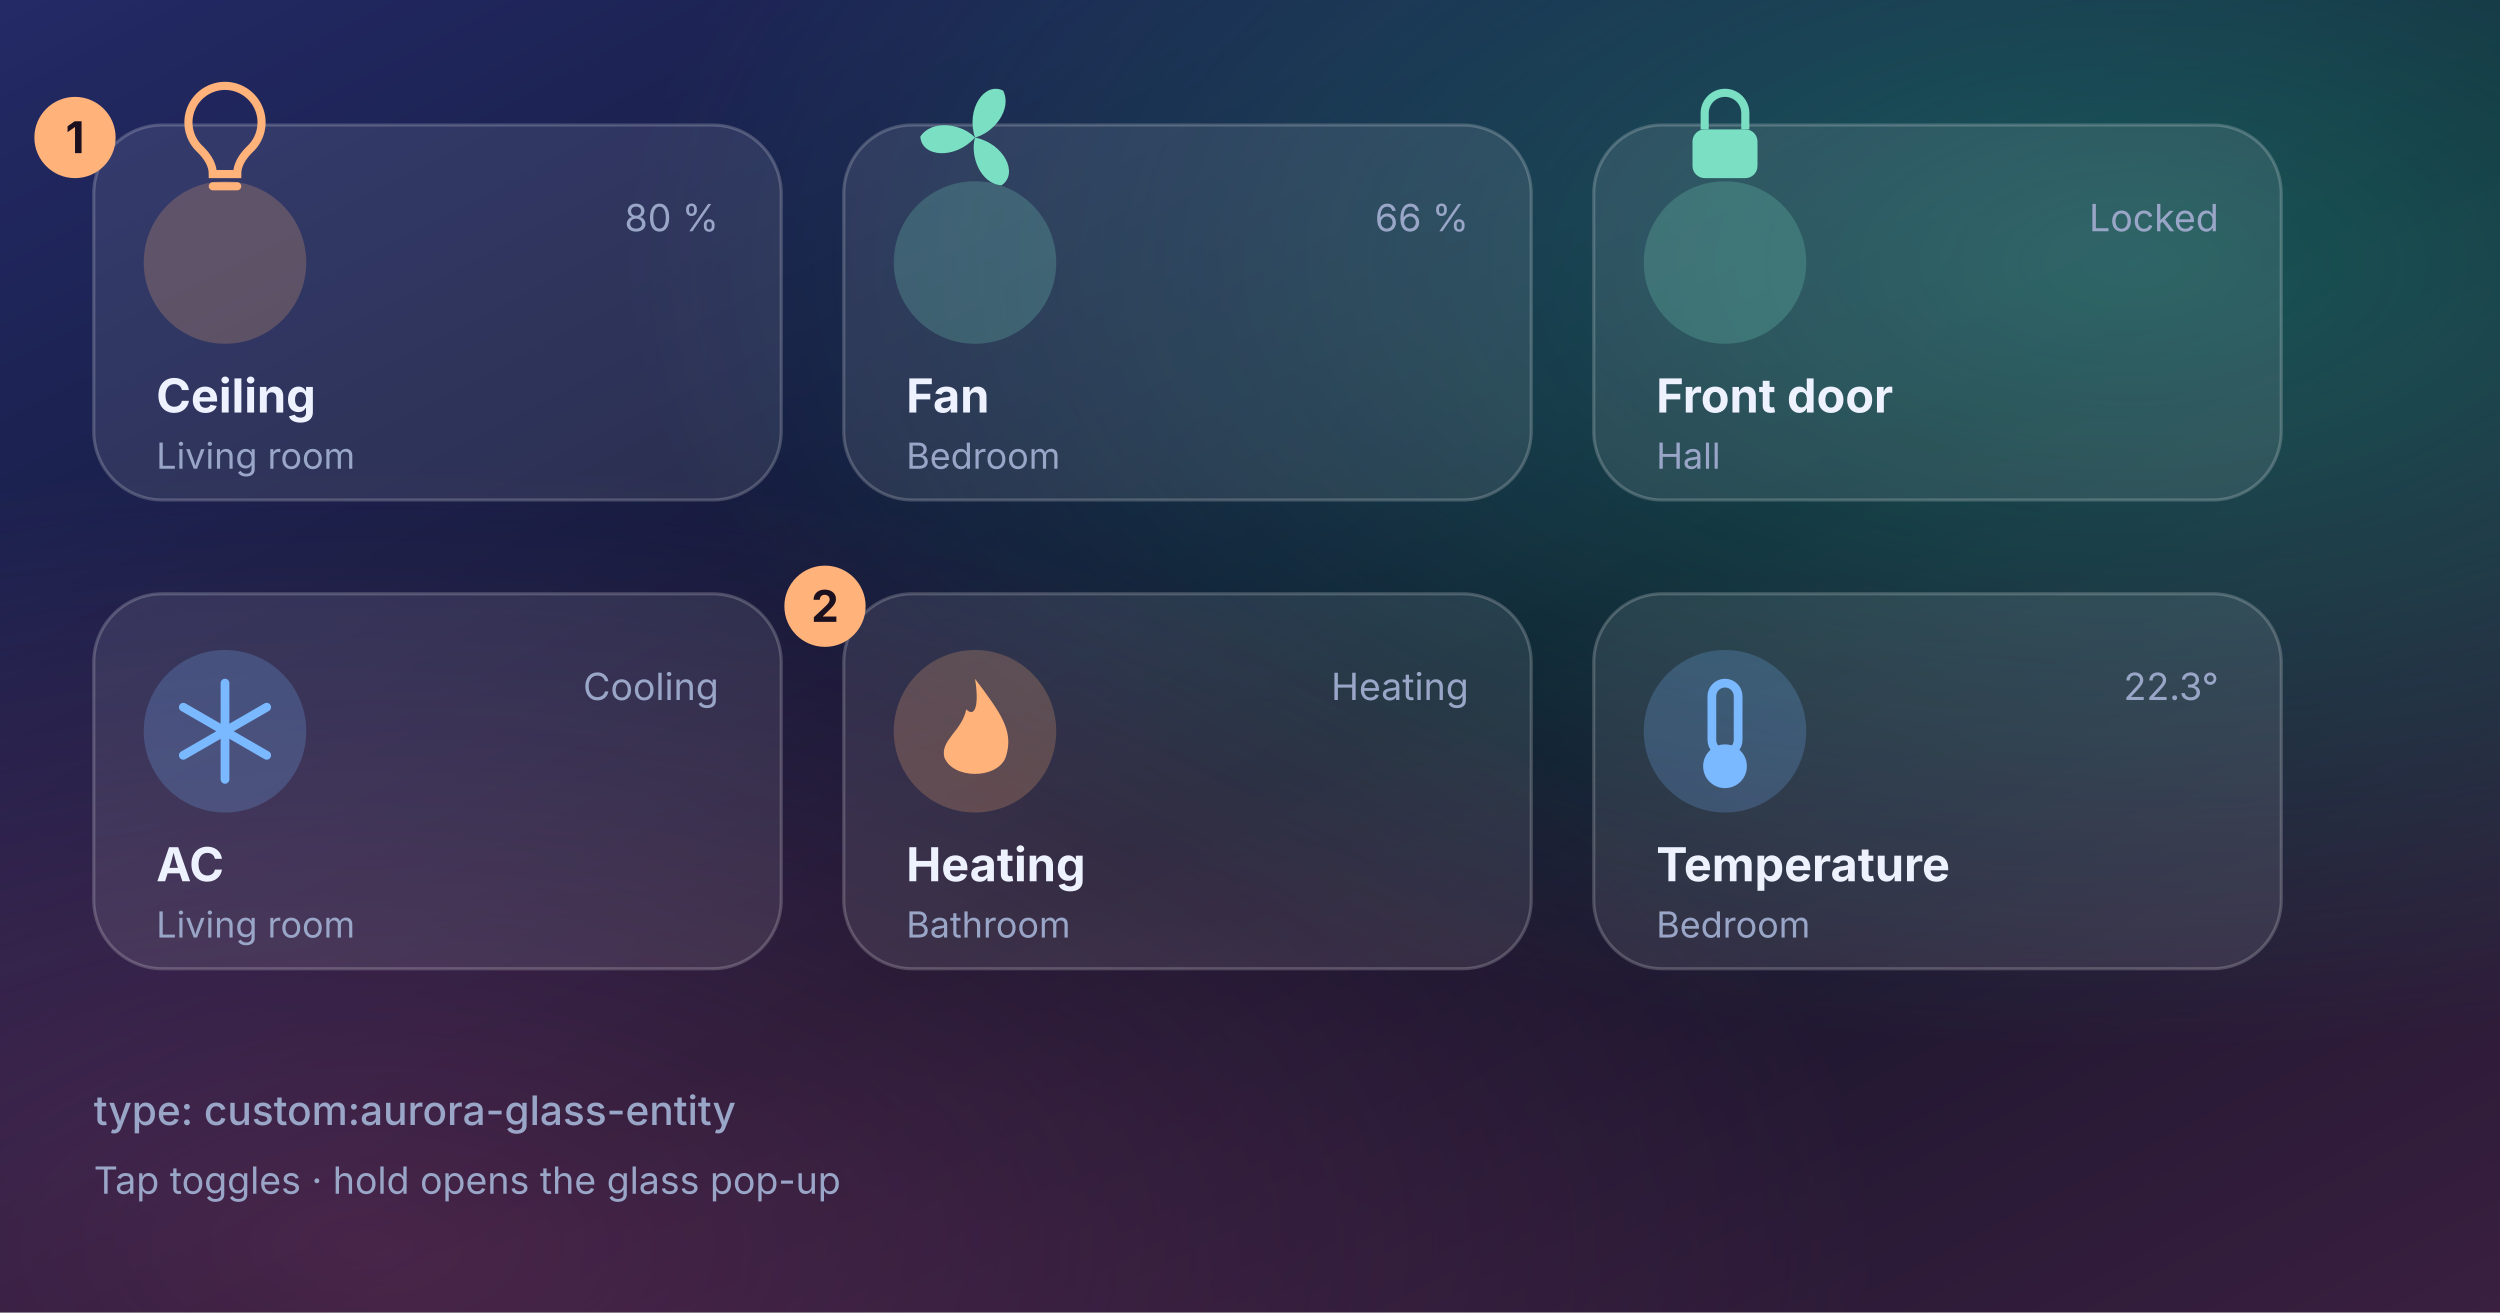
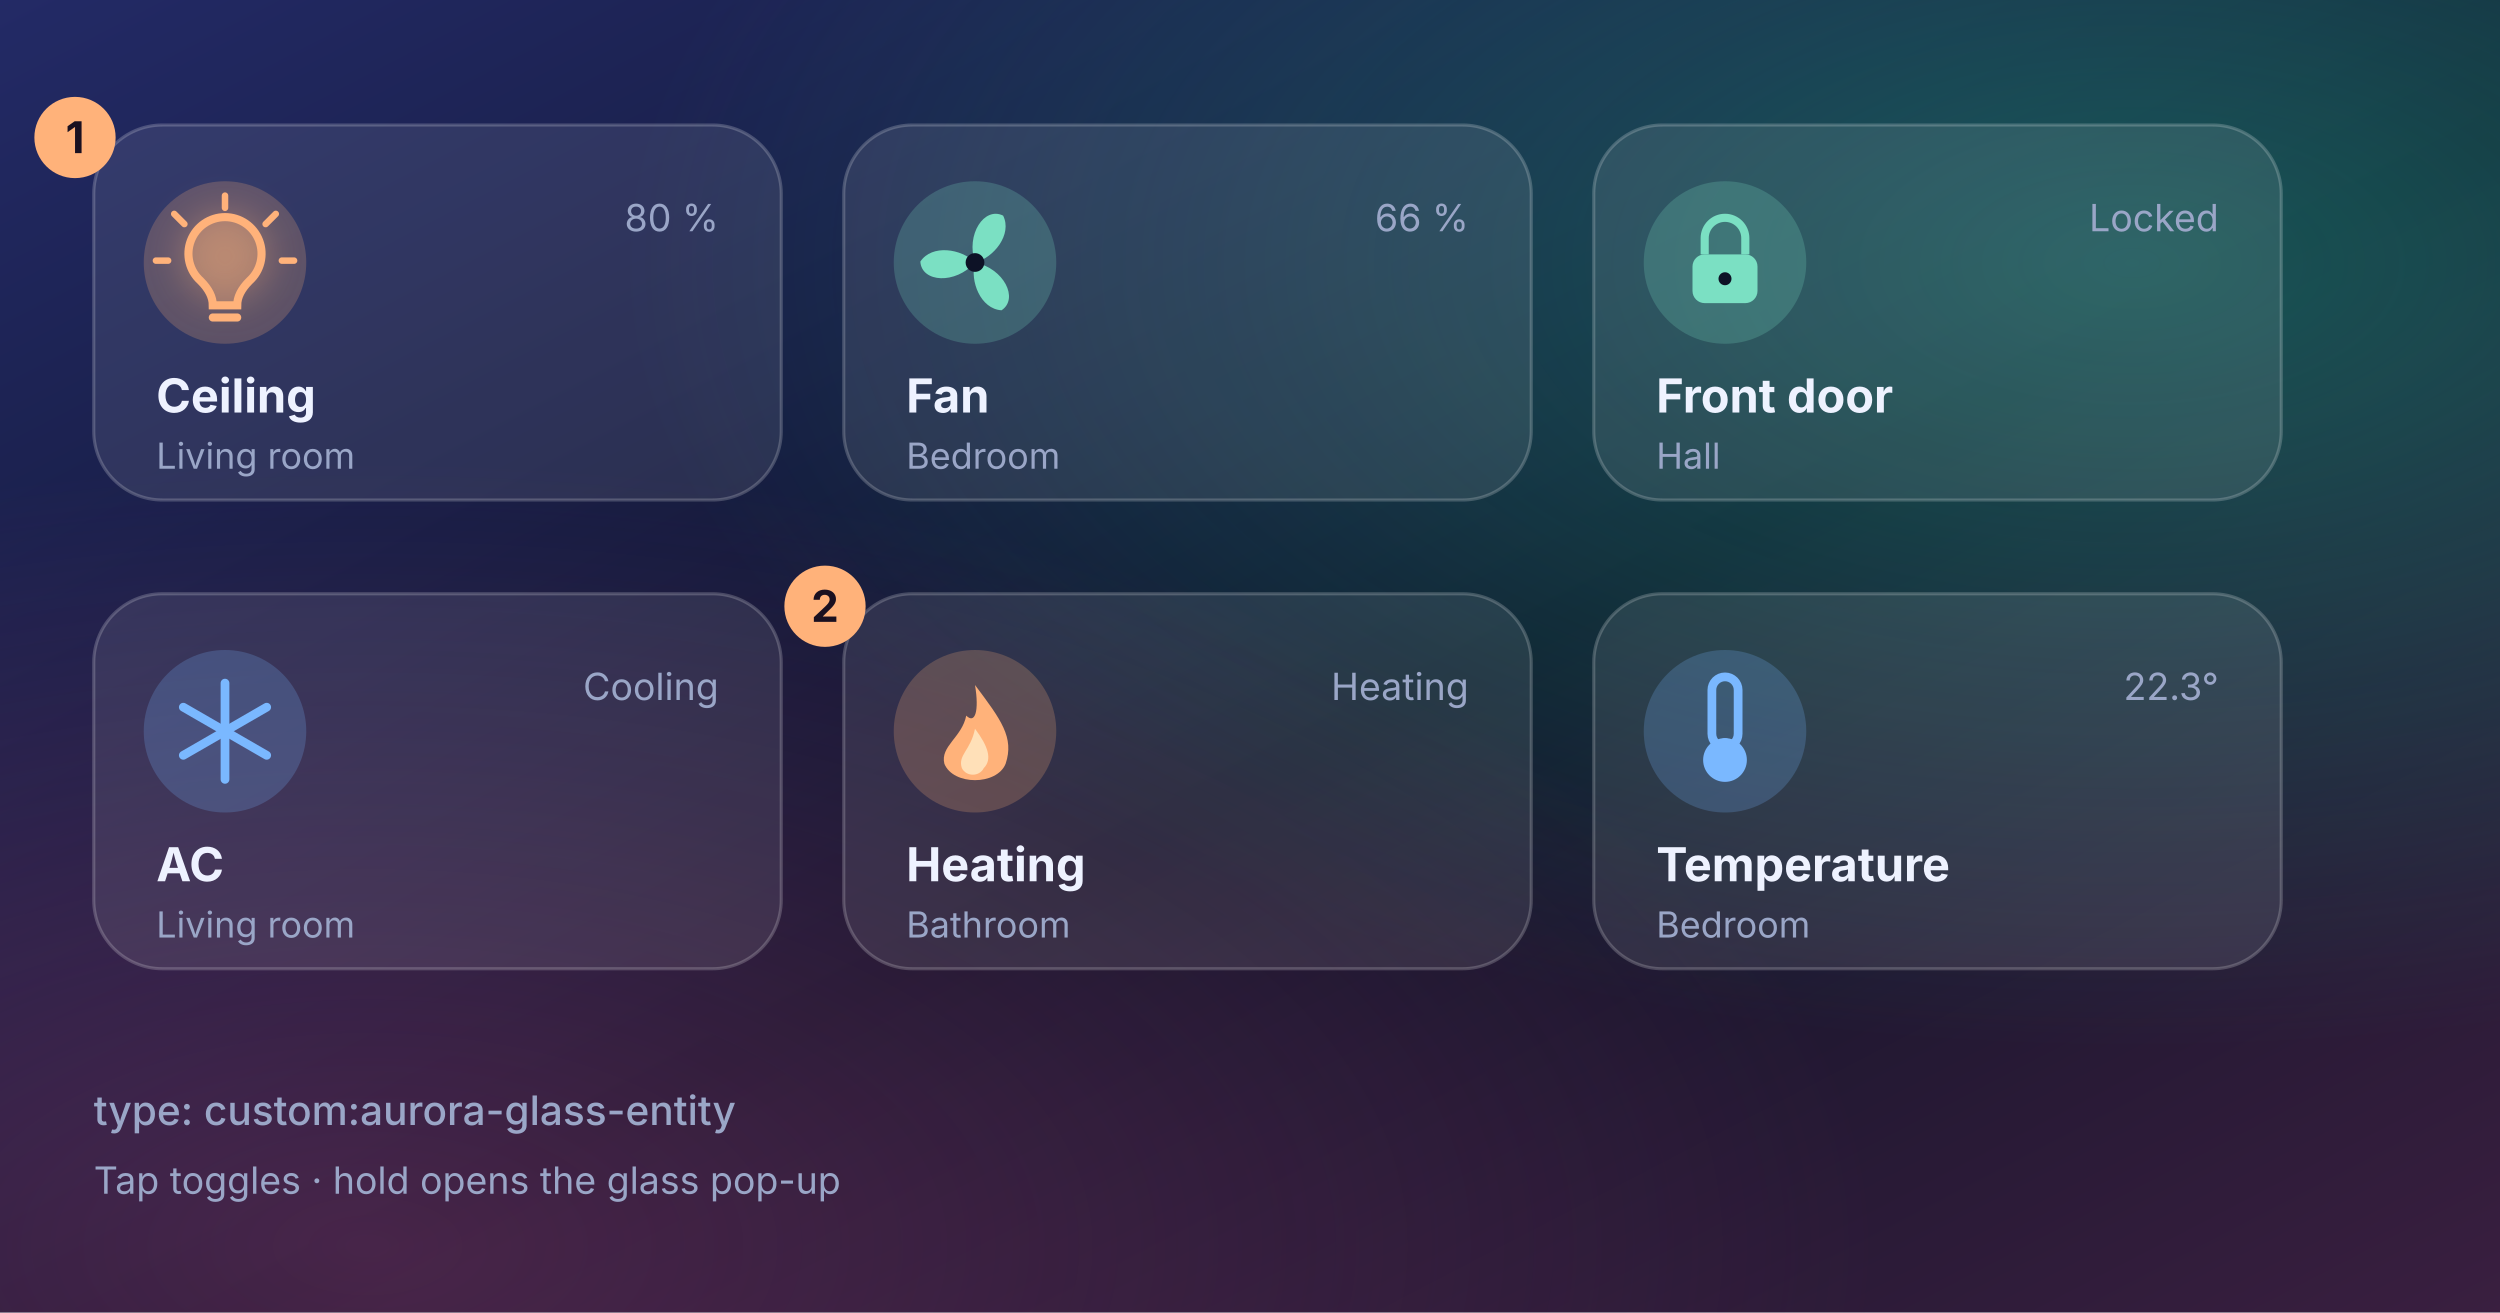
<svg xmlns="http://www.w3.org/2000/svg" viewBox="0 0 800 420" width="800" height="420" font-family="Inter,'Segoe UI',Helvetica,Arial,sans-serif" role="img" aria-label="Aurora Glass Entity card tiles">
  <defs>
    <linearGradient id="bg" x1="0" y1="0" x2="1" y2="1">
      <stop offset="0" stop-color="#232a66" />
      <stop offset=".55" stop-color="#0d1226" />
      <stop offset="1" stop-color="#3a1f40" />
    </linearGradient>
    <radialGradient id="g1" cx=".85" cy=".2" r=".6">
      <stop offset="0" stop-color="#2fd3b0" stop-opacity=".35" />
      <stop offset="1" stop-color="#2fd3b0" stop-opacity="0" />
    </radialGradient>
    <radialGradient id="g2" cx=".15" cy=".95" r=".6">
      <stop offset="0" stop-color="#d0509a" stop-opacity=".3" />
      <stop offset="1" stop-color="#d0509a" stop-opacity="0" />
    </radialGradient>
    <linearGradient id="slab" x1="0" y1="1" x2="0" y2="0">
      <stop offset="0" stop-color="#ffb27a" />
      <stop offset="1" stop-color="#ffe0b8" />
    </linearGradient>
    <filter id="glow" x="-50%" y="-50%" width="200%" height="200%">
      <feGaussianBlur stdDeviation="6" />
    </filter>
    <filter id="sh" x="-20%" y="-20%" width="140%" height="150%">
      <feDropShadow dx="0" dy="10" stdDeviation="14" flood-color="#000" flood-opacity=".45" />
    </filter>
  </defs>
  <rect x="0" y="0" width="800" height="420" rx="0" fill="url(#bg)" stroke="none" stroke-width="1" />
  <rect x="0" y="0" width="800" height="420" rx="0" fill="url(#g1)" stroke="none" stroke-width="1" />
  <rect x="0" y="0" width="800" height="420" rx="0" fill="url(#g2)" stroke="none" stroke-width="1" />
  <rect x="30" y="40" width="220" height="120" rx="22" fill="#ffffff" stroke="#ffffff" stroke-width="1" fill-opacity="0.09" stroke-opacity="0.2" />
-   <circle cx="72" cy="84" r="26" fill="#ffb27a" stroke="none" stroke-width="1" fill-opacity=".22" />
-   <g transform="translate(72 44) scale(1.3)">
-     <path d="M-6 3 A9 9 0 1 1 6 3 Q3 6 3 9 H-3 Q-3 6 -6 3Z" fill="none" stroke="#ffb27a" stroke-width="2" />
+   <circle cx="72" cy="84" r="26" fill="#ffb27a" fill-opacity=".22">
+     <animate attributeName="fill-opacity" values=".18;.42;.18" dur="2.4s" repeatCount="indefinite" />
+   </circle>
+   <circle cx="72" cy="82" r="14" fill="#ffb27a" opacity=".35" filter="url(#glow)">
+     <animate attributeName="opacity" values=".2;.6;.2" dur="2.4s" repeatCount="indefinite" />
+   </circle>
+   <g transform="translate(72 86) scale(1.3)">
+     <path d="M-6 3 A9 9 0 1 1 6 3 Q3 6 3 9 H-3 Q-3 6 -6 3Z" fill="#ffb27a" fill-opacity=".35" stroke="#ffb27a" stroke-width="2" />
    <line x1="-3" y1="12" x2="3" y2="12" stroke="#ffb27a" stroke-width="2" stroke-linecap="round" />
+     <g stroke="#ffb27a" stroke-width="1.6" stroke-linecap="round">
+       <animate attributeName="opacity" values=".15;1;.15" dur="2.4s" repeatCount="indefinite" />
+       <line x1="0" y1="-15" x2="0" y2="-18" />
+       <line x1="-10" y1="-11" x2="-12.5" y2="-13.5" />
+       <line x1="10" y1="-11" x2="12.5" y2="-13.5" />
+       <line x1="-14" y1="-2" x2="-17" y2="-2" />
+       <line x1="14" y1="-2" x2="17" y2="-2" />
+     </g>
  </g>
  <text x="50" y="132" font-size="15" font-weight="700" fill="#eef2ff" text-anchor="start" opacity="1">Ceiling</text>
  <text x="50" y="150" font-size="11.5" font-weight="400" fill="#9aa6c7" text-anchor="start" opacity="1">Living room</text>
  <text x="230" y="74" font-size="12" font-weight="400" fill="#9aa6c7" text-anchor="end" opacity="1">80 %</text>
  <rect x="270" y="40" width="220" height="120" rx="22" fill="#ffffff" stroke="#ffffff" stroke-width="1" fill-opacity="0.09" stroke-opacity="0.2" />
-   <circle cx="312" cy="84" r="26" fill="#7be0c3" stroke="none" stroke-width="1" fill-opacity=".22" />
-   <g transform="translate(312 44)">
+   <circle cx="312" cy="84" r="26" fill="#7be0c3" fill-opacity=".22" />
+   <g transform="translate(312 84)">
    <g>
-       <g transform="translate(0 0) scale(1.5)">
-         <path d="M0 0 C-2 -6 2 -12 6 -10 C8 -6 4 -1 0 0Z" fill="#7be0c3" transform="rotate(0)" />
+       <g transform="scale(1.5)">
+         <path d="M0 0 C-2 -6 2 -12 6 -10 C8 -6 4 -1 0 0Z" fill="#7be0c3" />
        <path d="M0 0 C-2 -6 2 -12 6 -10 C8 -6 4 -1 0 0Z" fill="#7be0c3" transform="rotate(120)" />
        <path d="M0 0 C-2 -6 2 -12 6 -10 C8 -6 4 -1 0 0Z" fill="#7be0c3" transform="rotate(240)" />
+         <circle r="2" fill="#0d1226" />
      </g>
      <animateTransform attributeName="transform" type="rotate" from="0" to="360" dur="1.6s" repeatCount="indefinite" />
    </g>
  </g>
  <text x="290" y="132" font-size="15" font-weight="700" fill="#eef2ff" text-anchor="start" opacity="1">Fan</text>
  <text x="290" y="150" font-size="11.5" font-weight="400" fill="#9aa6c7" text-anchor="start" opacity="1">Bedroom</text>
  <text x="470" y="74" font-size="12" font-weight="400" fill="#9aa6c7" text-anchor="end" opacity="1">66 %</text>
  <rect x="510" y="40" width="220" height="120" rx="22" fill="#ffffff" stroke="#ffffff" stroke-width="1" fill-opacity="0.09" stroke-opacity="0.2" />
-   <circle cx="552" cy="84" r="26" fill="#7be0c3" stroke="none" stroke-width="1" fill-opacity=".22" />
-   <g transform="translate(552 44) scale(1.3)">
+   <circle cx="552" cy="84" r="26" fill="#7be0c3" fill-opacity=".22" />
+   <g transform="translate(552 84) scale(1.3)">
    <rect x="-8" y="-2" width="16" height="12" rx="3" fill="#7be0c3" />
-     <path d="M-5 -2 V-6 A5 5 0 0 1 5 -6 V-2" fill="none" stroke="#7be0c3" stroke-width="2" />
+     <circle cy="4" r="1.6" fill="#0d1226" />
+     <g>
+       <path d="M-5 -2 V-6 A5 5 0 0 1 5 -6 V-2" fill="none" stroke="#7be0c3" stroke-width="2" />
+       <animateTransform attributeName="transform" type="translate" values="0 0;0 -2.5;0 0;0 -1;0 0;0 0" keyTimes="0;.08;.16;.22;.28;1" dur="3s" repeatCount="indefinite" />
+     </g>
  </g>
  <text x="530" y="132" font-size="15" font-weight="700" fill="#eef2ff" text-anchor="start" opacity="1">Front door</text>
  <text x="530" y="150" font-size="11.5" font-weight="400" fill="#9aa6c7" text-anchor="start" opacity="1">Hall</text>
  <text x="710" y="74" font-size="12" font-weight="400" fill="#9aa6c7" text-anchor="end" opacity="1">Locked</text>
  <rect x="30" y="190" width="220" height="120" rx="22" fill="#ffffff" stroke="#ffffff" stroke-width="1" fill-opacity="0.09" stroke-opacity="0.2" />
  <circle cx="72" cy="234" r="26" fill="#7ab8ff" stroke="none" stroke-width="1" fill-opacity=".22" />
  <g transform="translate(72 234)">
    <g>
      <g transform="translate(0 0) scale(1.4)">
        <line x1="0" y1="-11" x2="0" y2="11" stroke="#7ab8ff" stroke-width="2" stroke-linecap="round" transform="rotate(0)" />
        <line x1="0" y1="-11" x2="0" y2="11" stroke="#7ab8ff" stroke-width="2" stroke-linecap="round" transform="rotate(60)" />
        <line x1="0" y1="-11" x2="0" y2="11" stroke="#7ab8ff" stroke-width="2" stroke-linecap="round" transform="rotate(120)" />
      </g>
      <animateTransform attributeName="transform" type="rotate" from="0" to="360" dur="5s" repeatCount="indefinite" />
    </g>
  </g>
  <text x="50" y="282" font-size="15" font-weight="700" fill="#eef2ff" text-anchor="start" opacity="1">AC</text>
  <text x="50" y="300" font-size="11.5" font-weight="400" fill="#9aa6c7" text-anchor="start" opacity="1">Living room</text>
  <text x="230" y="224" font-size="12" font-weight="400" fill="#9aa6c7" text-anchor="end" opacity="1">Cooling</text>
  <rect x="270" y="190" width="220" height="120" rx="22" fill="#ffffff" stroke="#ffffff" stroke-width="1" fill-opacity="0.09" stroke-opacity="0.2" />
-   <circle cx="312" cy="234" r="26" fill="#ffb27a" stroke="none" stroke-width="1" fill-opacity=".22" />
-   <g transform="translate(312 234) scale(1.4)">
-     <path d="M0 -12 C6 -4 9 0 7 6 C5 11 -5 11 -7 6 C-8 2 -3 0 -2 -5 C0 -3 1 -6 0 -12Z" fill="#ffb27a" />
+   <circle cx="312" cy="234" r="26" fill="#ffb27a" fill-opacity=".22">
+     <animate attributeName="fill-opacity" values=".2;.32;.24;.36;.2" dur="1.3s" repeatCount="indefinite" />
+   </circle>
+   <g transform="translate(312 236) scale(1.4)">
+     <g transform="translate(0 9)">
+       <g>
+         <g transform="translate(0 -9)">
+           <path d="M0 -12 C6 -4 9 0 7 6 C5 11 -5 11 -7 6 C-8 2 -3 0 -2 -5 C0 -3 1 -6 0 -12Z" fill="#ffb27a" />
+           <path d="M0 -2 C3 2 4 5 2 7 C1 9 -2 9 -3 7 C-4 4 -1 3 0 -2Z" fill="#ffe0b8" />
+         </g>
+         <animateTransform attributeName="transform" type="scale" values="1 1;1.06 .9;.95 1.07;1.04 .95;1 1" dur="1.3s" repeatCount="indefinite" />
+       </g>
+     </g>
  </g>
  <text x="290" y="282" font-size="15" font-weight="700" fill="#eef2ff" text-anchor="start" opacity="1">Heating</text>
  <text x="290" y="300" font-size="11.5" font-weight="400" fill="#9aa6c7" text-anchor="start" opacity="1">Bathroom</text>
  <text x="470" y="224" font-size="12" font-weight="400" fill="#9aa6c7" text-anchor="end" opacity="1">Heating</text>
  <rect x="510" y="190" width="220" height="120" rx="22" fill="#ffffff" stroke="#ffffff" stroke-width="1" fill-opacity="0.09" stroke-opacity="0.2" />
-   <circle cx="552" cy="234" r="26" fill="#7ab8ff" stroke="none" stroke-width="1" fill-opacity=".22" />
-   <g transform="translate(552 234) scale(1.4)">
+   <circle cx="552" cy="234" r="26" fill="#7ab8ff" fill-opacity=".22" />
+   <g transform="translate(552 232) scale(1.4)">
    <rect x="-3" y="-11" width="6" height="16" rx="3" fill="none" stroke="#7ab8ff" stroke-width="2" />
    <circle cy="8" r="5" fill="#7ab8ff" />
+     <rect x="-1.2" y="3" width="2.4" height="3" rx="1.2" fill="#7ab8ff">
+       <animate attributeName="y" values="3;-5;-5" keyTimes="0;.45;1" dur="3s" repeatCount="indefinite" />
+       <animate attributeName="height" values="3;11;11" keyTimes="0;.45;1" dur="3s" repeatCount="indefinite" />
+     </rect>
  </g>
  <text x="530" y="282" font-size="15" font-weight="700" fill="#eef2ff" text-anchor="start" opacity="1">Temperature</text>
  <text x="530" y="300" font-size="11.5" font-weight="400" fill="#9aa6c7" text-anchor="start" opacity="1">Bedroom</text>
  <text x="710" y="224" font-size="12" font-weight="400" fill="#9aa6c7" text-anchor="end" opacity="1">22.3°</text>
  <text x="30" y="360" font-size="13" font-weight="500" fill="#9aa6c7" text-anchor="start" opacity="1">type: custom:aurora-glass-entity</text>
  <text x="30" y="382" font-size="12" font-weight="400" fill="#9aa6c7" text-anchor="start" opacity="1">Tap toggles · hold opens the glass pop-up</text>
  <circle cx="24" cy="44" r="13" fill="#ffb27a" stroke="none" stroke-width="1" />
  <text x="24" y="49" font-size="14" font-weight="700" fill="#1a1020" text-anchor="middle" opacity="1">1</text>
  <circle cx="264" cy="194" r="13" fill="#ffb27a" stroke="none" stroke-width="1" />
  <text x="264" y="199" font-size="14" font-weight="700" fill="#1a1020" text-anchor="middle" opacity="1">2</text>
</svg>
